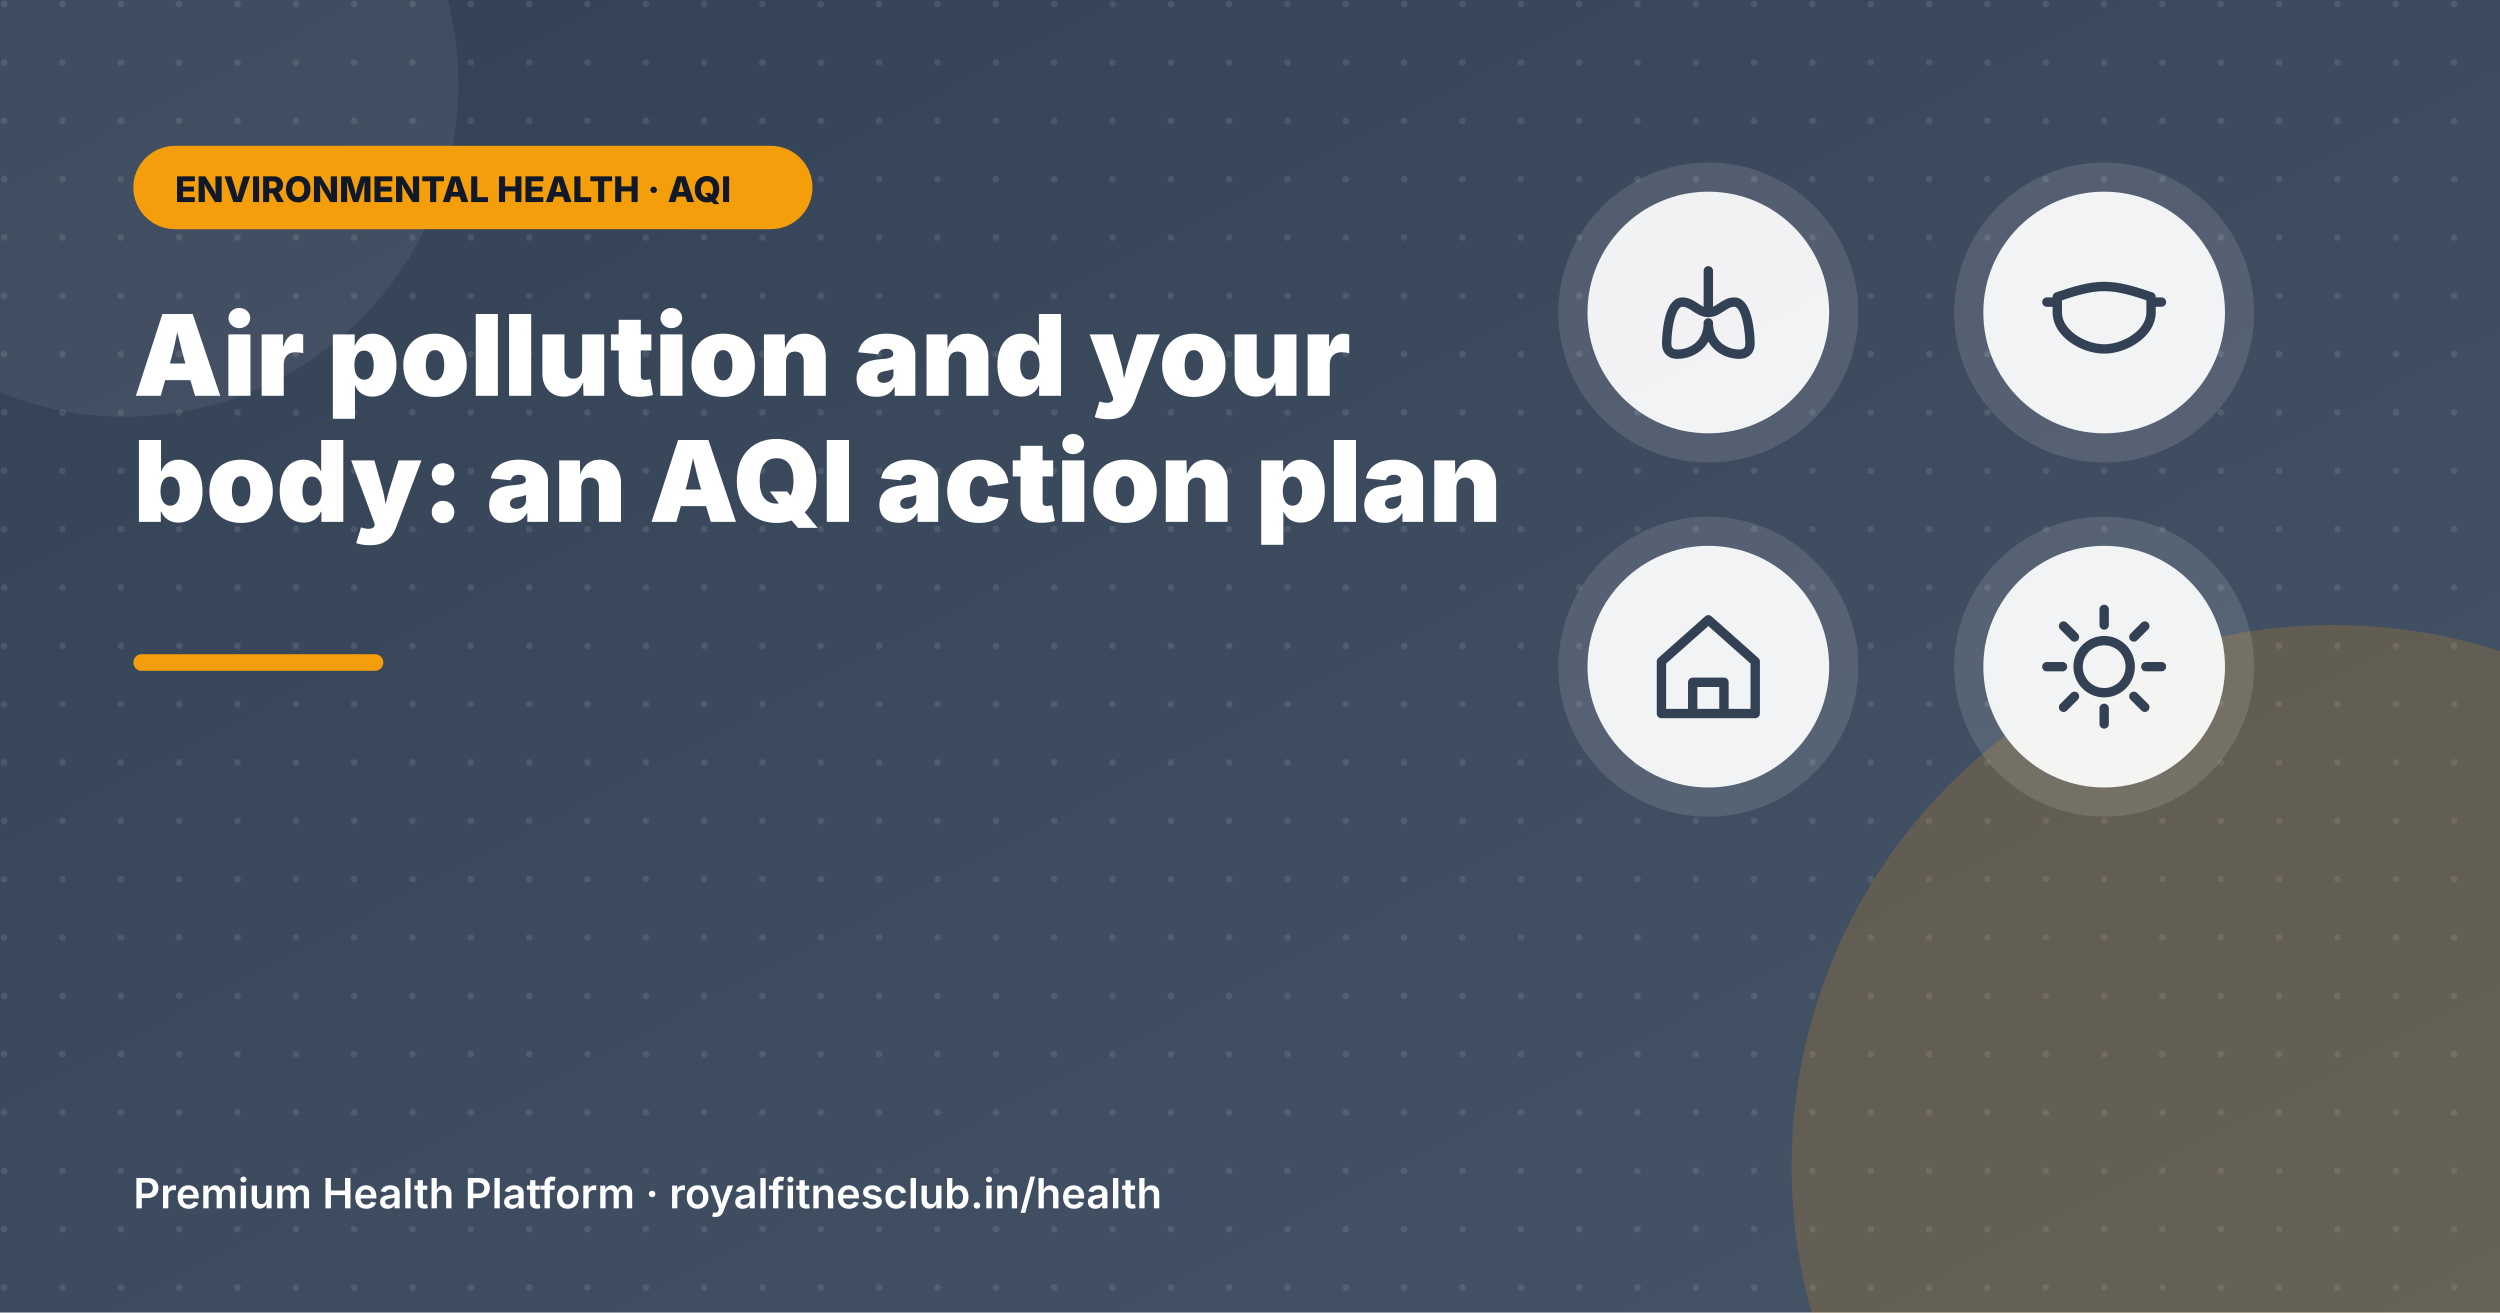
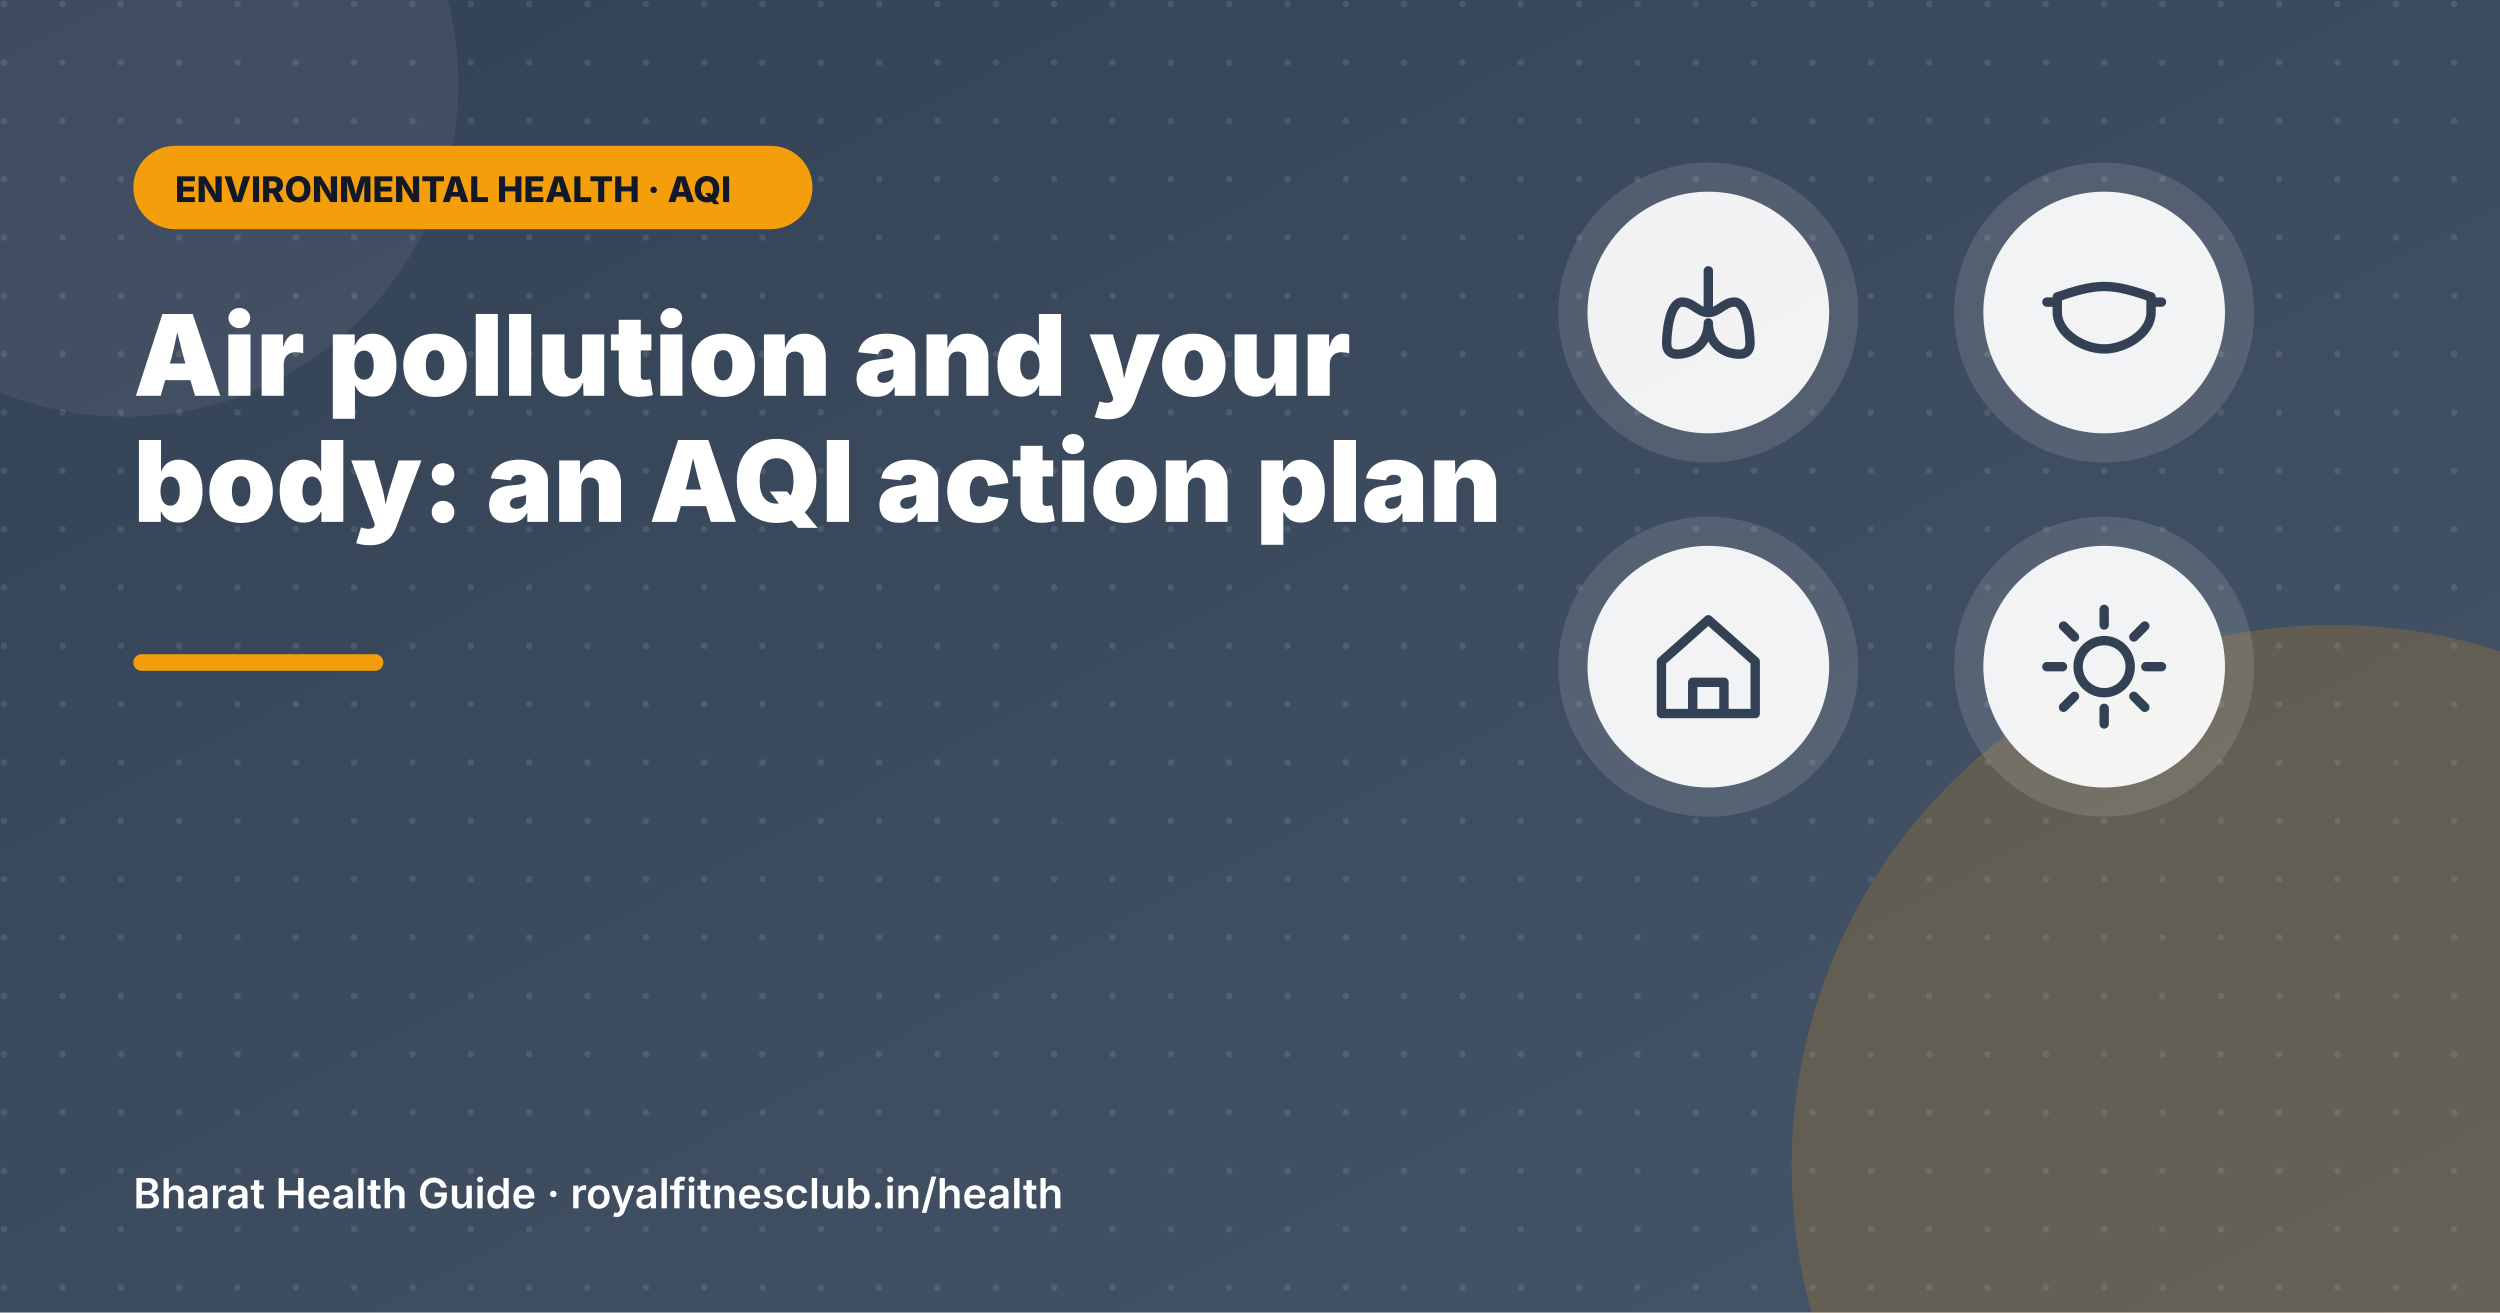
<svg xmlns="http://www.w3.org/2000/svg" width="1200" height="630" viewBox="0 0 1200 630" role="img">
  <defs>
    <linearGradient id="g" x1="0" y1="0" x2="1" y2="1">
      <stop offset="0" stop-color="#334155" />
      <stop offset="1" stop-color="#475569" />
    </linearGradient>
    <pattern id="p" width="28" height="28" patternUnits="userSpaceOnUse">
      <circle cx="2" cy="2" r="1.6" fill="#ffffff" fill-opacity="0.10" />
    </pattern>
  </defs>
  <rect width="1200" height="630" fill="url(#g)" />
  <rect width="1200" height="630" fill="url(#p)" />
  <circle cx="1120" cy="560" r="260" fill="#f59e0b" fill-opacity="0.18" />
  <circle cx="60" cy="40" r="160" fill="#ffffff" fill-opacity="0.06" />
  <rect x="64" y="70" width="326" height="40" rx="20" fill="#f59e0b" />
  <text x="84" y="97" font-family="Inter, 'Noto Sans Devanagari', 'Segoe UI', Arial, sans-serif" font-size="17" font-weight="800" fill="#111827" text-anchor="start">ENVIRONMENTAL HEALTH · AQI</text>
  <text x="64" y="190" font-family="Inter, 'Noto Sans Devanagari', 'Segoe UI', Arial, sans-serif" font-size="54" font-weight="900" fill="#ffffff" text-anchor="start">Air pollution and your</text>
  <text x="64" y="250.48" font-family="Inter, 'Noto Sans Devanagari', 'Segoe UI', Arial, sans-serif" font-size="54" font-weight="900" fill="#ffffff" text-anchor="start">body: an AQI action plan</text>
  <rect x="64" y="314" width="120" height="8" rx="4" fill="#f59e0b" />
-   <text x="64" y="580" font-family="Inter, 'Noto Sans Devanagari', 'Segoe UI', Arial, sans-serif" font-size="20" font-weight="600" fill="#ffffff" text-anchor="start">Premium Health Platform · royalfitnesclub.in/health</text>
+   <text x="64" y="580" font-family="Inter, 'Noto Sans Devanagari', 'Segoe UI', Arial, sans-serif" font-size="20" font-weight="600" fill="#ffffff" text-anchor="start">Bharat Health Guide · royalfitnesclub.in/health</text>
  <circle cx="820" cy="150" r="72" fill="#ffffff" fill-opacity="0.12" />
  <circle cx="820" cy="150" r="58" fill="#ffffff" fill-opacity="0.92" />
  <g transform="translate(790 120) scale(2.5)" fill="none" stroke="#334155" stroke-width="1.8" stroke-linecap="round" stroke-linejoin="round">
    <path d="M12 4v8M12 12c-2 0-3-2-5-2-2.5 0-3 6-3 8 0 1.5 1 2 2 2 3 0 6-2 6-6M12 12c2 0 3-2 5-2 2.5 0 3 6 3 8 0 1.5-1 2-2 2-3 0-6-2-6-6" />
  </g>
  <circle cx="1010" cy="150" r="72" fill="#ffffff" fill-opacity="0.12" />
  <circle cx="1010" cy="150" r="58" fill="#ffffff" fill-opacity="0.92" />
  <g transform="translate(980 120) scale(2.5)" fill="none" stroke="#334155" stroke-width="1.8" stroke-linecap="round" stroke-linejoin="round">
    <path d="M3 9c3-1 6-2 9-2s6 1 9 2v3c0 4-5 7-9 7s-9-3-9-7V9zM3 10H1M23 10h-2" />
  </g>
  <circle cx="820" cy="320" r="72" fill="#ffffff" fill-opacity="0.12" />
  <circle cx="820" cy="320" r="58" fill="#ffffff" fill-opacity="0.92" />
  <g transform="translate(790 290) scale(2.5)" fill="none" stroke="#334155" stroke-width="1.8" stroke-linecap="round" stroke-linejoin="round">
    <path d="M3 11l9-8 9 8v10H3V11zM9 21v-6h6v6" />
  </g>
  <circle cx="1010" cy="320" r="72" fill="#ffffff" fill-opacity="0.12" />
  <circle cx="1010" cy="320" r="58" fill="#ffffff" fill-opacity="0.92" />
  <g transform="translate(980 290) scale(2.5)" fill="none" stroke="#334155" stroke-width="1.8" stroke-linecap="round" stroke-linejoin="round">
    <path d="M12 7a5 5 0 100 10 5 5 0 000-10zM12 1v3M12 20v3M1 12h3M20 12h3M4.2 4.2l2.1 2.1M17.7 17.7l2.1 2.1M4.2 19.8l2.1-2.1M17.7 6.3l2.1-2.1" />
  </g>
</svg>
